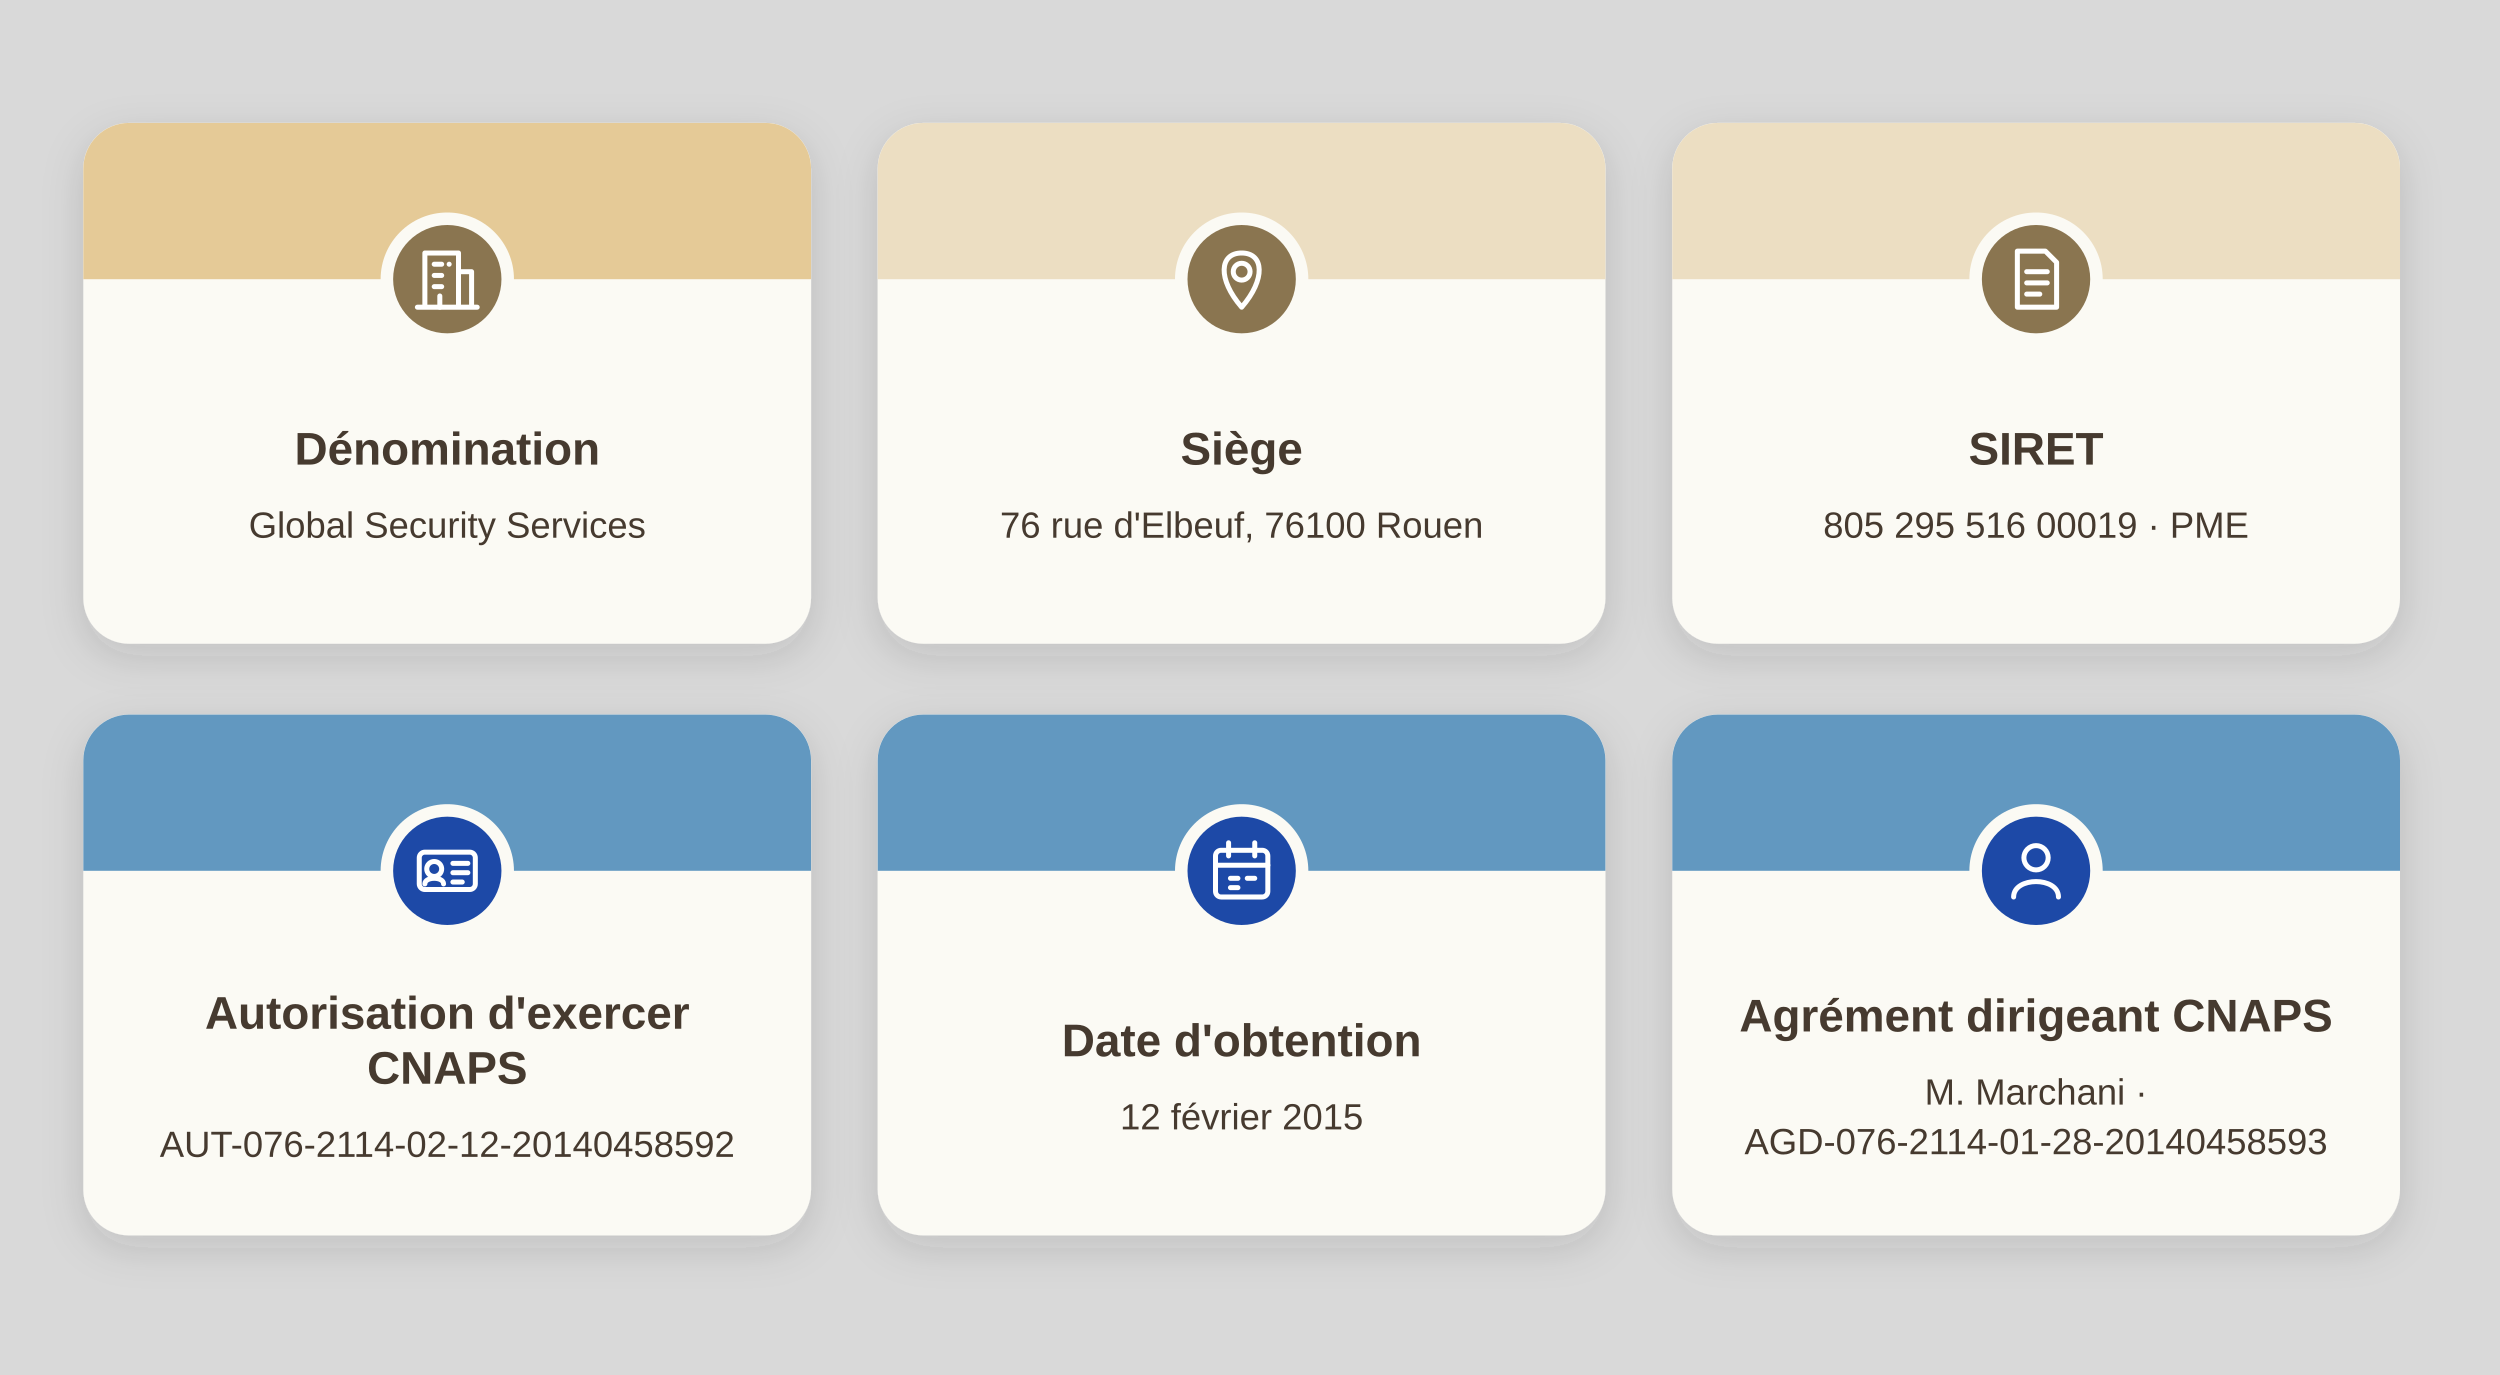
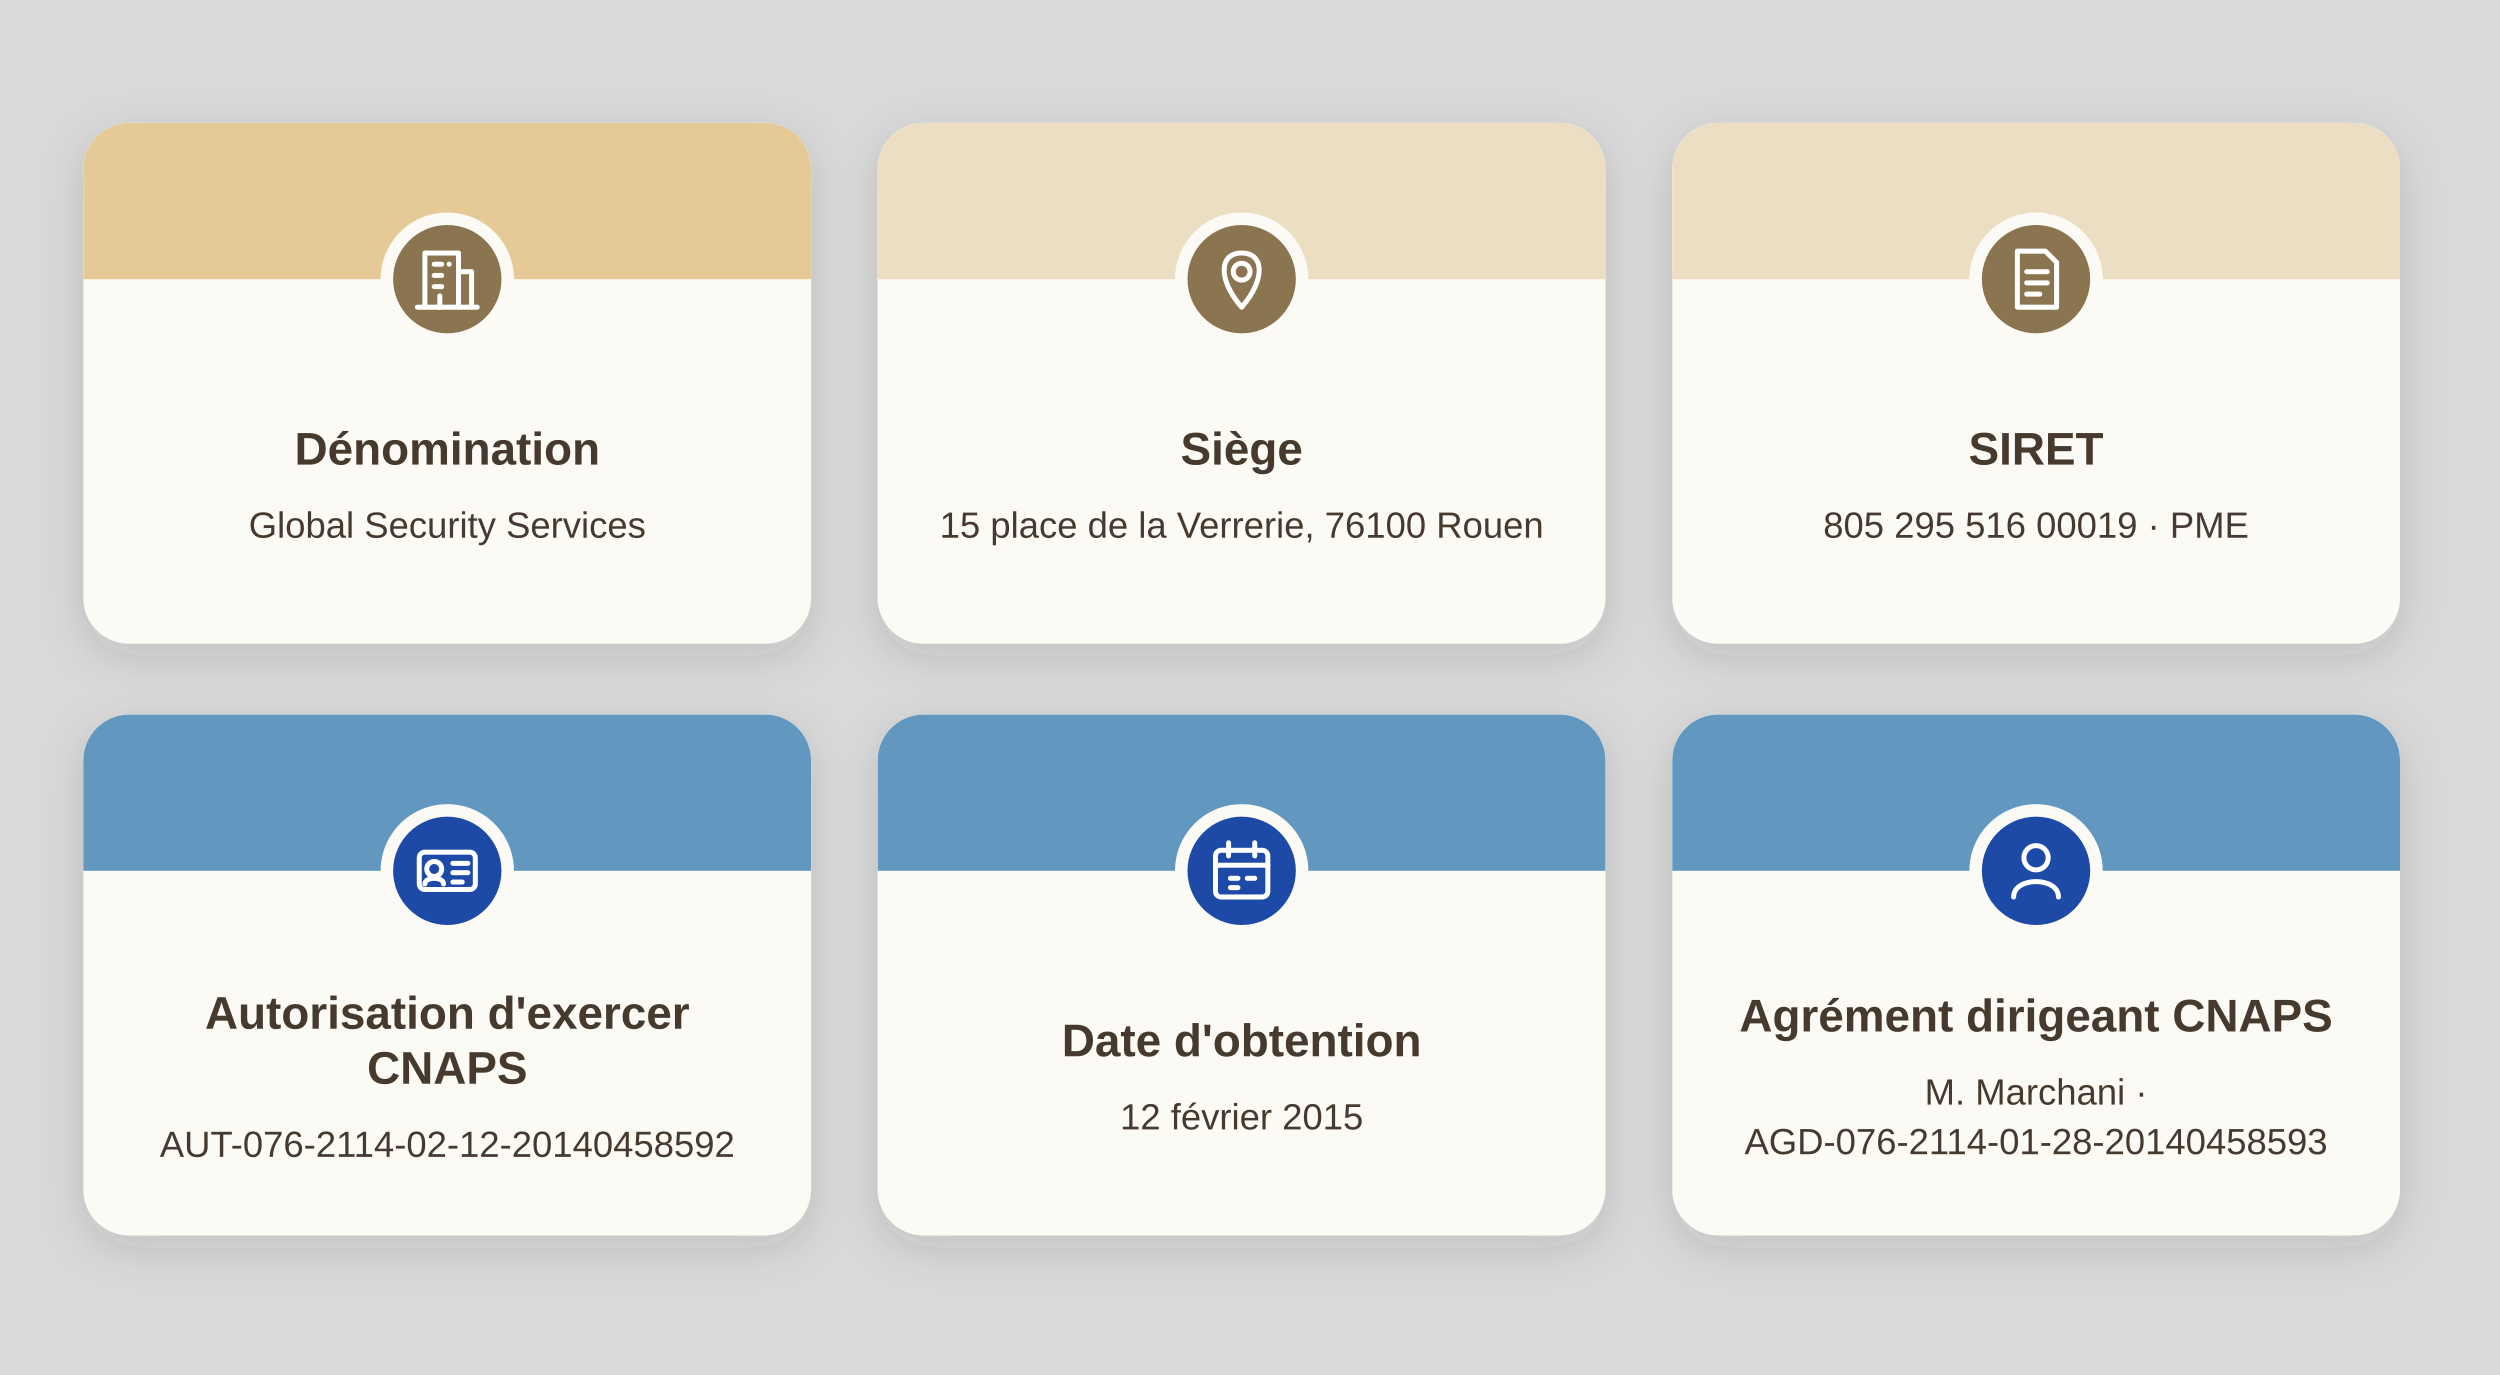
<svg xmlns="http://www.w3.org/2000/svg" viewBox="0 0 1200 660" width="1200" height="660" font-family="Lexend, 'Arial Rounded MT Bold', Arial, sans-serif">
  <rect width="1200" height="660" fill="#D9D9D9" />
  <defs>
    <filter id="od" x="-20%" y="-20%" width="140%" height="160%">
      <feDropShadow dx="0" dy="6" stdDeviation="10" flood-color="#2B2826" flood-opacity="0.14" />
    </filter>
    <filter id="op" x="-30%" y="-30%" width="160%" height="190%">
      <feDropShadow dx="0" dy="3" stdDeviation="4" flood-color="#2B2826" flood-opacity="0.14" />
    </filter>
    <marker id="f" viewBox="0 0 10 10" refX="8" refY="5" markerWidth="4.2" markerHeight="4.2" orient="auto">
      <path d="M2,1.5 L8,5 L2,8.5" fill="none" stroke="#7A726F" stroke-width="1.6" stroke-linecap="round" stroke-linejoin="round" />
    </marker>
    <marker id="fb" viewBox="0 0 10 10" refX="8" refY="5" markerWidth="4" markerHeight="4" orient="auto">
      <path d="M2,1.5 L8,5 L2,8.5" fill="none" stroke="#FFFFFF" stroke-width="1.6" stroke-linecap="round" stroke-linejoin="round" />
    </marker>
  </defs>
  <rect x="40.0" y="59.0" width="349.3" height="250.0" rx="22" fill="#FBFAF4" filter="url(#od)" />
  <clipPath id="cb72">
    <rect x="40.0" y="59.0" width="349.3" height="250.0" rx="22" />
  </clipPath>
  <rect x="40.0" y="59.0" width="349.3" height="75.0" fill="#E5CA97" clip-path="url(#cb72)" />
  <circle cx="214.7" cy="134.0" r="32.0" fill="#FBFAF4" />
  <circle cx="214.7" cy="134.0" r="26.0" fill="#8A7550" />
  <g transform="translate(214.7,134.0) scale(0.897)" fill="none" stroke="#FFFFFF" stroke-width="2.68" stroke-linecap="round" stroke-linejoin="round">
    <path d="M-12,15 L-12,-14 L6,-14 L6,15 M6,-4 L13,-4 L13,15 M-16,15 L16,15" />
    <path d="M-7,-8 L-3,-8 M1,-8 L1,-8 M-7,-2 L-3,-2 M-7,4 L-3,4 M-4,15 L-4,9" />
  </g>
  <text x="214.7" y="223.0" font-size="22" font-weight="700" fill="#463A2F" text-anchor="middle">Dénomination</text>
  <text x="214.7" y="258.1" font-size="17.5" font-weight="400" fill="#463A2F" text-anchor="middle">Global Security Services</text>
  <rect x="421.3" y="59.0" width="349.3" height="250.0" rx="22" fill="#FBFAF4" filter="url(#od)" />
  <clipPath id="cb73">
    <rect x="421.3" y="59.0" width="349.3" height="250.0" rx="22" />
  </clipPath>
  <rect x="421.3" y="59.0" width="349.3" height="75.0" fill="#ECDEC2" clip-path="url(#cb73)" />
  <circle cx="596.0" cy="134.0" r="32.0" fill="#FBFAF4" />
  <circle cx="596.0" cy="134.0" r="26.0" fill="#8A7550" />
  <g transform="translate(596.0,134.0) scale(0.897)" fill="none" stroke="#FFFFFF" stroke-width="2.68" stroke-linecap="round" stroke-linejoin="round">
    <path d="M0,15 C-13,0 -12,-14 0,-14 C12,-14 13,0 0,15 z" />
    <circle cx="0" cy="-4" r="4.5" />
  </g>
  <text x="596.0" y="223.0" font-size="22" font-weight="700" fill="#463A2F" text-anchor="middle">Siège</text>
-   <text x="596.0" y="258.1" font-size="17.5" font-weight="400" fill="#463A2F" text-anchor="middle">76 rue d'Elbeuf, 76100 Rouen</text>
+   <text x="596.0" y="258.1" font-size="17.5" font-weight="400" fill="#463A2F" text-anchor="middle">15 place de la Verrerie, 76100 Rouen</text>
  <rect x="802.7" y="59.0" width="349.3" height="250.0" rx="22" fill="#FBFAF4" filter="url(#od)" />
  <clipPath id="cb74">
    <rect x="802.7" y="59.0" width="349.3" height="250.0" rx="22" />
  </clipPath>
  <rect x="802.7" y="59.0" width="349.3" height="75.0" fill="#ECDEC2" clip-path="url(#cb74)" />
  <circle cx="977.3" cy="134.0" r="32.0" fill="#FBFAF4" />
  <circle cx="977.3" cy="134.0" r="26.0" fill="#8A7550" />
  <g transform="translate(977.3,134.0) scale(0.897)" fill="none" stroke="#FFFFFF" stroke-width="2.68" stroke-linecap="round" stroke-linejoin="round">
    <path d="M-10,-15 L5,-15 L11,-9 L11,15 L-10,15 z" />
    <path d="M-5,-4 L6,-4 M-5,2 L6,2 M-5,8 L2,8" />
  </g>
  <text x="977.3" y="223.0" font-size="22" font-weight="700" fill="#463A2F" text-anchor="middle">SIRET</text>
  <text x="977.3" y="258.1" font-size="17.5" font-weight="400" fill="#463A2F" text-anchor="middle">805 295 516 00019 · PME</text>
  <rect x="40.0" y="343.0" width="349.3" height="250.0" rx="22" fill="#FBFAF4" filter="url(#od)" />
  <clipPath id="cb75">
    <rect x="40.0" y="343.0" width="349.3" height="250.0" rx="22" />
  </clipPath>
  <rect x="40.0" y="343.0" width="349.3" height="75.0" fill="#6298C0" clip-path="url(#cb75)" />
  <circle cx="214.7" cy="418.0" r="32.0" fill="#FBFAF4" />
  <circle cx="214.7" cy="418.0" r="26.0" fill="#1D49A7" />
  <g transform="translate(214.7,418.0) scale(0.897)" fill="none" stroke="#FFFFFF" stroke-width="2.68" stroke-linecap="round" stroke-linejoin="round">
    <rect x="-15" y="-10" width="30" height="20" rx="3" />
    <circle cx="-7" cy="-1" r="4" />
    <path d="M-12,7 C-12,3 -2,3 -2,7 M3,-4 L11,-4 M3,1 L11,1 M3,6 L8,6" />
  </g>
  <text x="214.7" y="493.8" font-size="22" font-weight="700" fill="#463A2F" text-anchor="middle">Autorisation d'exercer</text>
  <text x="214.7" y="520.2" font-size="22" font-weight="700" fill="#463A2F" text-anchor="middle">CNAPS</text>
  <text x="214.7" y="555.3" font-size="17.5" font-weight="400" fill="#463A2F" text-anchor="middle">AUT-076-2114-02-12-20140458592</text>
  <rect x="421.3" y="343.0" width="349.3" height="250.0" rx="22" fill="#FBFAF4" filter="url(#od)" />
  <clipPath id="cb76">
    <rect x="421.3" y="343.0" width="349.3" height="250.0" rx="22" />
  </clipPath>
  <rect x="421.3" y="343.0" width="349.3" height="75.0" fill="#6298C0" clip-path="url(#cb76)" />
  <circle cx="596.0" cy="418.0" r="32.0" fill="#FBFAF4" />
  <circle cx="596.0" cy="418.0" r="26.0" fill="#1D49A7" />
  <g transform="translate(596.0,418.0) scale(0.897)" fill="none" stroke="#FFFFFF" stroke-width="2.68" stroke-linecap="round" stroke-linejoin="round">
    <rect x="-14" y="-11" width="28" height="25" rx="3" />
    <path d="M-14,-3 L14,-3 M-7,-15 L-7,-8 M7,-15 L7,-8 M-6,4 L-2,4 M3,4 L7,4 M-6,9 L-2,9" />
  </g>
  <text x="596.0" y="507.0" font-size="22" font-weight="700" fill="#463A2F" text-anchor="middle">Date d'obtention</text>
  <text x="596.0" y="542.1" font-size="17.5" font-weight="400" fill="#463A2F" text-anchor="middle">12 février 2015</text>
  <rect x="802.7" y="343.0" width="349.3" height="250.0" rx="22" fill="#FBFAF4" filter="url(#od)" />
  <clipPath id="cb77">
    <rect x="802.7" y="343.0" width="349.3" height="250.0" rx="22" />
  </clipPath>
  <rect x="802.7" y="343.0" width="349.3" height="75.0" fill="#6298C0" clip-path="url(#cb77)" />
  <circle cx="977.3" cy="418.0" r="32.0" fill="#FBFAF4" />
  <circle cx="977.3" cy="418.0" r="26.0" fill="#1D49A7" />
  <g transform="translate(977.3,418.0) scale(0.897)" fill="none" stroke="#FFFFFF" stroke-width="2.68" stroke-linecap="round" stroke-linejoin="round">
    <circle cx="0" cy="-7" r="6.5" />
    <path d="M-12,14 C-12,3 12,3 12,14" />
  </g>
  <text x="977.3" y="495.1" font-size="22" font-weight="700" fill="#463A2F" text-anchor="middle">Agrément dirigeant CNAPS</text>
  <text x="977.3" y="530.2" font-size="17.5" font-weight="400" fill="#463A2F" text-anchor="middle">M. Marchani ·</text>
  <text x="977.3" y="554.0" font-size="17.5" font-weight="400" fill="#463A2F" text-anchor="middle">AGD-076-2114-01-28-20140458593</text>
</svg>
